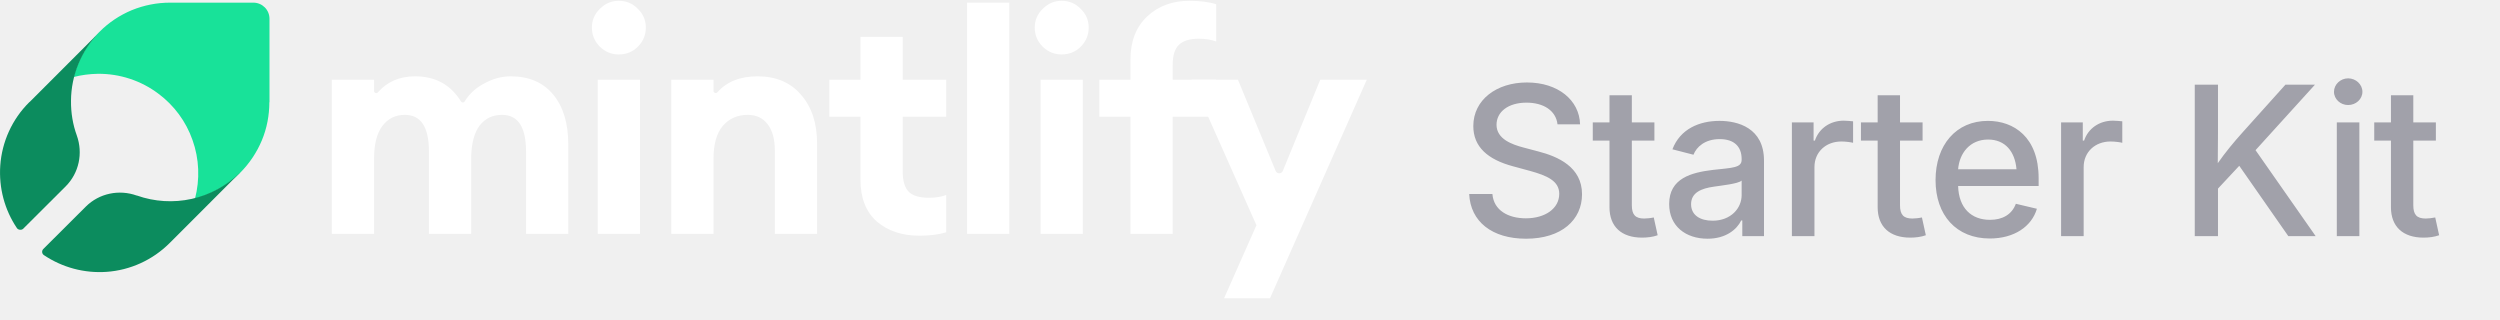
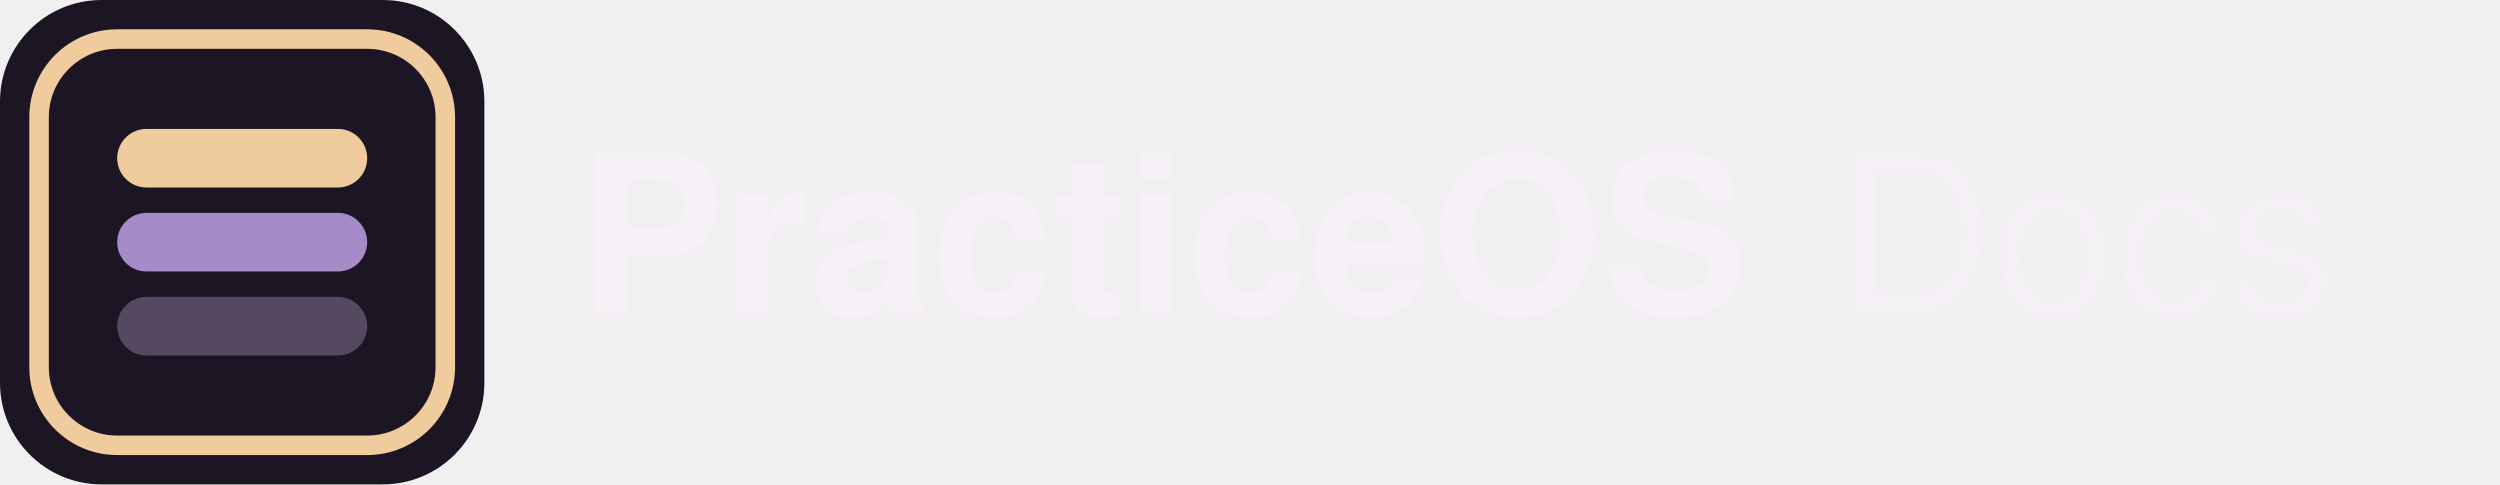
- <svg xmlns="http://www.w3.org/2000/svg" width="180" height="23" viewBox="0 0 180 23" fill="none">
-   <path d="M91.44 21.476H88.133L90.464 16.216L85.802 5.74H89.132L91.847 12.307C91.943 12.536 92.268 12.536 92.362 12.306L95.058 5.74H98.409L91.44 21.476Z" fill="white" />
-   <path d="M81.393 16.837V8.403H79.152V5.74H81.393V4.297C81.393 2.98 81.792 1.944 82.592 1.19C83.391 0.435 84.404 0.058 85.633 0.058C86.387 0.058 87.031 0.139 87.564 0.302V2.988C87.208 2.854 86.794 2.788 86.32 2.788C85.655 2.788 85.174 2.936 84.878 3.232C84.582 3.513 84.434 3.994 84.434 4.674V5.74H87.564V8.403H84.434V16.837H81.393Z" fill="white" />
-   <path d="M76.433 3.92C75.915 3.92 75.463 3.735 75.079 3.365C74.694 2.98 74.502 2.521 74.502 1.989C74.502 1.456 74.694 1.005 75.079 0.635C75.463 0.25 75.915 0.058 76.433 0.058C76.98 0.058 77.438 0.25 77.809 0.635C78.193 1.005 78.386 1.456 78.386 1.989C78.386 2.521 78.193 2.98 77.809 3.365C77.438 3.735 76.98 3.92 76.433 3.92ZM74.924 16.837V5.74H77.964V16.837H74.924Z" fill="white" />
-   <path d="M69.628 16.837V0.191H72.669V16.837H69.628Z" fill="white" />
-   <path d="M66.194 16.97C64.951 16.97 63.93 16.63 63.131 15.949C62.347 15.254 61.955 14.255 61.955 12.953V8.403H59.713V5.74H61.955V2.655H64.995V5.74H68.125V8.403H64.995V12.354C64.995 13.034 65.143 13.523 65.439 13.819C65.735 14.1 66.216 14.24 66.882 14.24C67.355 14.24 67.769 14.174 68.125 14.04V16.726C67.592 16.889 66.948 16.97 66.194 16.97Z" fill="white" />
-   <path d="M48.332 16.837V5.74H51.373V6.551C51.373 6.688 51.559 6.748 51.65 6.646C52.328 5.879 53.293 5.495 54.546 5.495C55.878 5.495 56.921 5.939 57.676 6.827C58.445 7.7 58.83 8.869 58.83 10.334V16.837H55.789V10.844C55.789 10.03 55.619 9.402 55.279 8.958C54.939 8.499 54.458 8.27 53.836 8.27C53.096 8.27 52.497 8.536 52.038 9.069C51.594 9.601 51.373 10.386 51.373 11.421V16.837H48.332Z" fill="white" />
-   <path d="M44.547 3.92C44.029 3.92 43.578 3.735 43.193 3.365C42.809 2.98 42.616 2.521 42.616 1.989C42.616 1.456 42.809 1.005 43.193 0.635C43.578 0.25 44.029 0.058 44.547 0.058C45.095 0.058 45.553 0.25 45.923 0.635C46.308 1.005 46.5 1.456 46.5 1.989C46.5 2.521 46.308 2.98 45.923 3.365C45.553 3.735 45.095 3.92 44.547 3.92ZM43.038 16.837V5.74H46.079V16.837H43.038Z" fill="white" />
-   <path d="M37.875 16.837V10.911C37.875 9.15 37.298 8.27 36.144 8.27C35.478 8.27 34.945 8.521 34.546 9.024C34.161 9.527 33.954 10.275 33.924 11.266V16.837H30.884V10.911C30.884 9.15 30.306 8.27 29.152 8.27C28.472 8.27 27.932 8.536 27.532 9.069C27.133 9.601 26.933 10.386 26.933 11.421V16.837H23.892V5.74H26.933V6.559C26.933 6.695 27.116 6.755 27.206 6.652C27.878 5.881 28.771 5.495 29.885 5.495C31.349 5.495 32.452 6.1 33.193 7.309C33.252 7.404 33.395 7.403 33.454 7.307C33.774 6.78 34.219 6.361 34.79 6.05C35.441 5.68 36.099 5.495 36.765 5.495C38.082 5.495 39.103 5.932 39.828 6.805C40.553 7.678 40.916 8.876 40.916 10.4V16.837H37.875Z" fill="white" />
-   <path d="M19.403 7.362V1.35C19.403 0.705 18.879 0.191 18.244 0.191H12.235C11.291 0.191 10.357 0.378 9.487 0.733C8.618 1.098 7.824 1.621 7.16 2.295L7.114 2.341C6.235 3.23 5.609 4.333 5.291 5.548C5.861 5.399 6.45 5.324 7.039 5.314C8.609 5.296 10.151 5.801 11.403 6.745C12.534 7.586 13.394 8.746 13.861 10.083C14.347 11.438 14.403 12.916 14.039 14.309C15.244 13.991 16.356 13.364 17.244 12.486L17.291 12.439C17.954 11.775 18.487 10.98 18.851 10.111C19.216 9.241 19.393 8.306 19.393 7.362H19.403Z" fill="#18E299" />
-   <path d="M5.112 7.26C5.121 5.416 5.857 3.646 7.151 2.324L2.151 7.326C2.133 7.344 2.114 7.354 2.095 7.372C0.876 8.583 0.14 10.204 0.019 11.918C-0.092 13.52 0.327 15.103 1.22 16.426C1.306 16.552 1.537 16.593 1.667 16.472L4.73 13.417C5.689 12.458 5.987 11.033 5.531 9.757C5.242 8.965 5.103 8.117 5.112 7.26Z" fill="#0C8C5E" />
-   <path d="M17.262 12.44C16.303 13.38 15.102 14.032 13.799 14.321C12.486 14.61 11.127 14.526 9.861 14.079C9.861 14.079 9.851 14.079 9.842 14.079C8.567 13.622 7.142 13.921 6.183 14.871L3.12 17.926C2.99 18.056 3.009 18.27 3.167 18.373C4.489 19.258 6.072 19.686 7.673 19.574C9.386 19.453 10.997 18.717 12.216 17.497L12.263 17.451L17.262 12.449V12.44Z" fill="#0C8C5E" />
-   <text x="105" y="17" font-family="Inter, ui-sans-serif, system-ui, -apple-system, sans-serif" font-size="15" font-weight="500" fill="#A1A1AA" letter-spacing="-0.01em">Starter Kit</text>
+ <svg xmlns="http://www.w3.org/2000/svg" viewBox="0 0 640 124" role="img" aria-label="PracticeOS Docs">
+   <g>
+     <rect width="124" height="124" rx="26" fill="#1C1523" />
+     <rect x="10" y="10" width="104" height="104" rx="20" fill="none" stroke="#EFCB9D" stroke-width="5" />
+     <rect x="30" y="76" width="64" height="15" rx="7.5" fill="#554861" />
+     <rect x="30" y="54.5" width="64" height="15" rx="7.5" fill="#A78BC8" />
+     <rect x="30" y="33" width="64" height="15" rx="7.5" fill="#EFCB9D" />
+   </g>
+   <text x="148" y="80" font-family="Nunito, Helvetica, Arial, sans-serif" font-size="56" font-weight="800" fill="#F7F0F8">PracticeOS</text>
+   <text x="470" y="80" font-family="Nunito, Helvetica, Arial, sans-serif" font-size="56" font-weight="500" fill="#F7F0F8" opacity=".6">Docs</text>
</svg>
